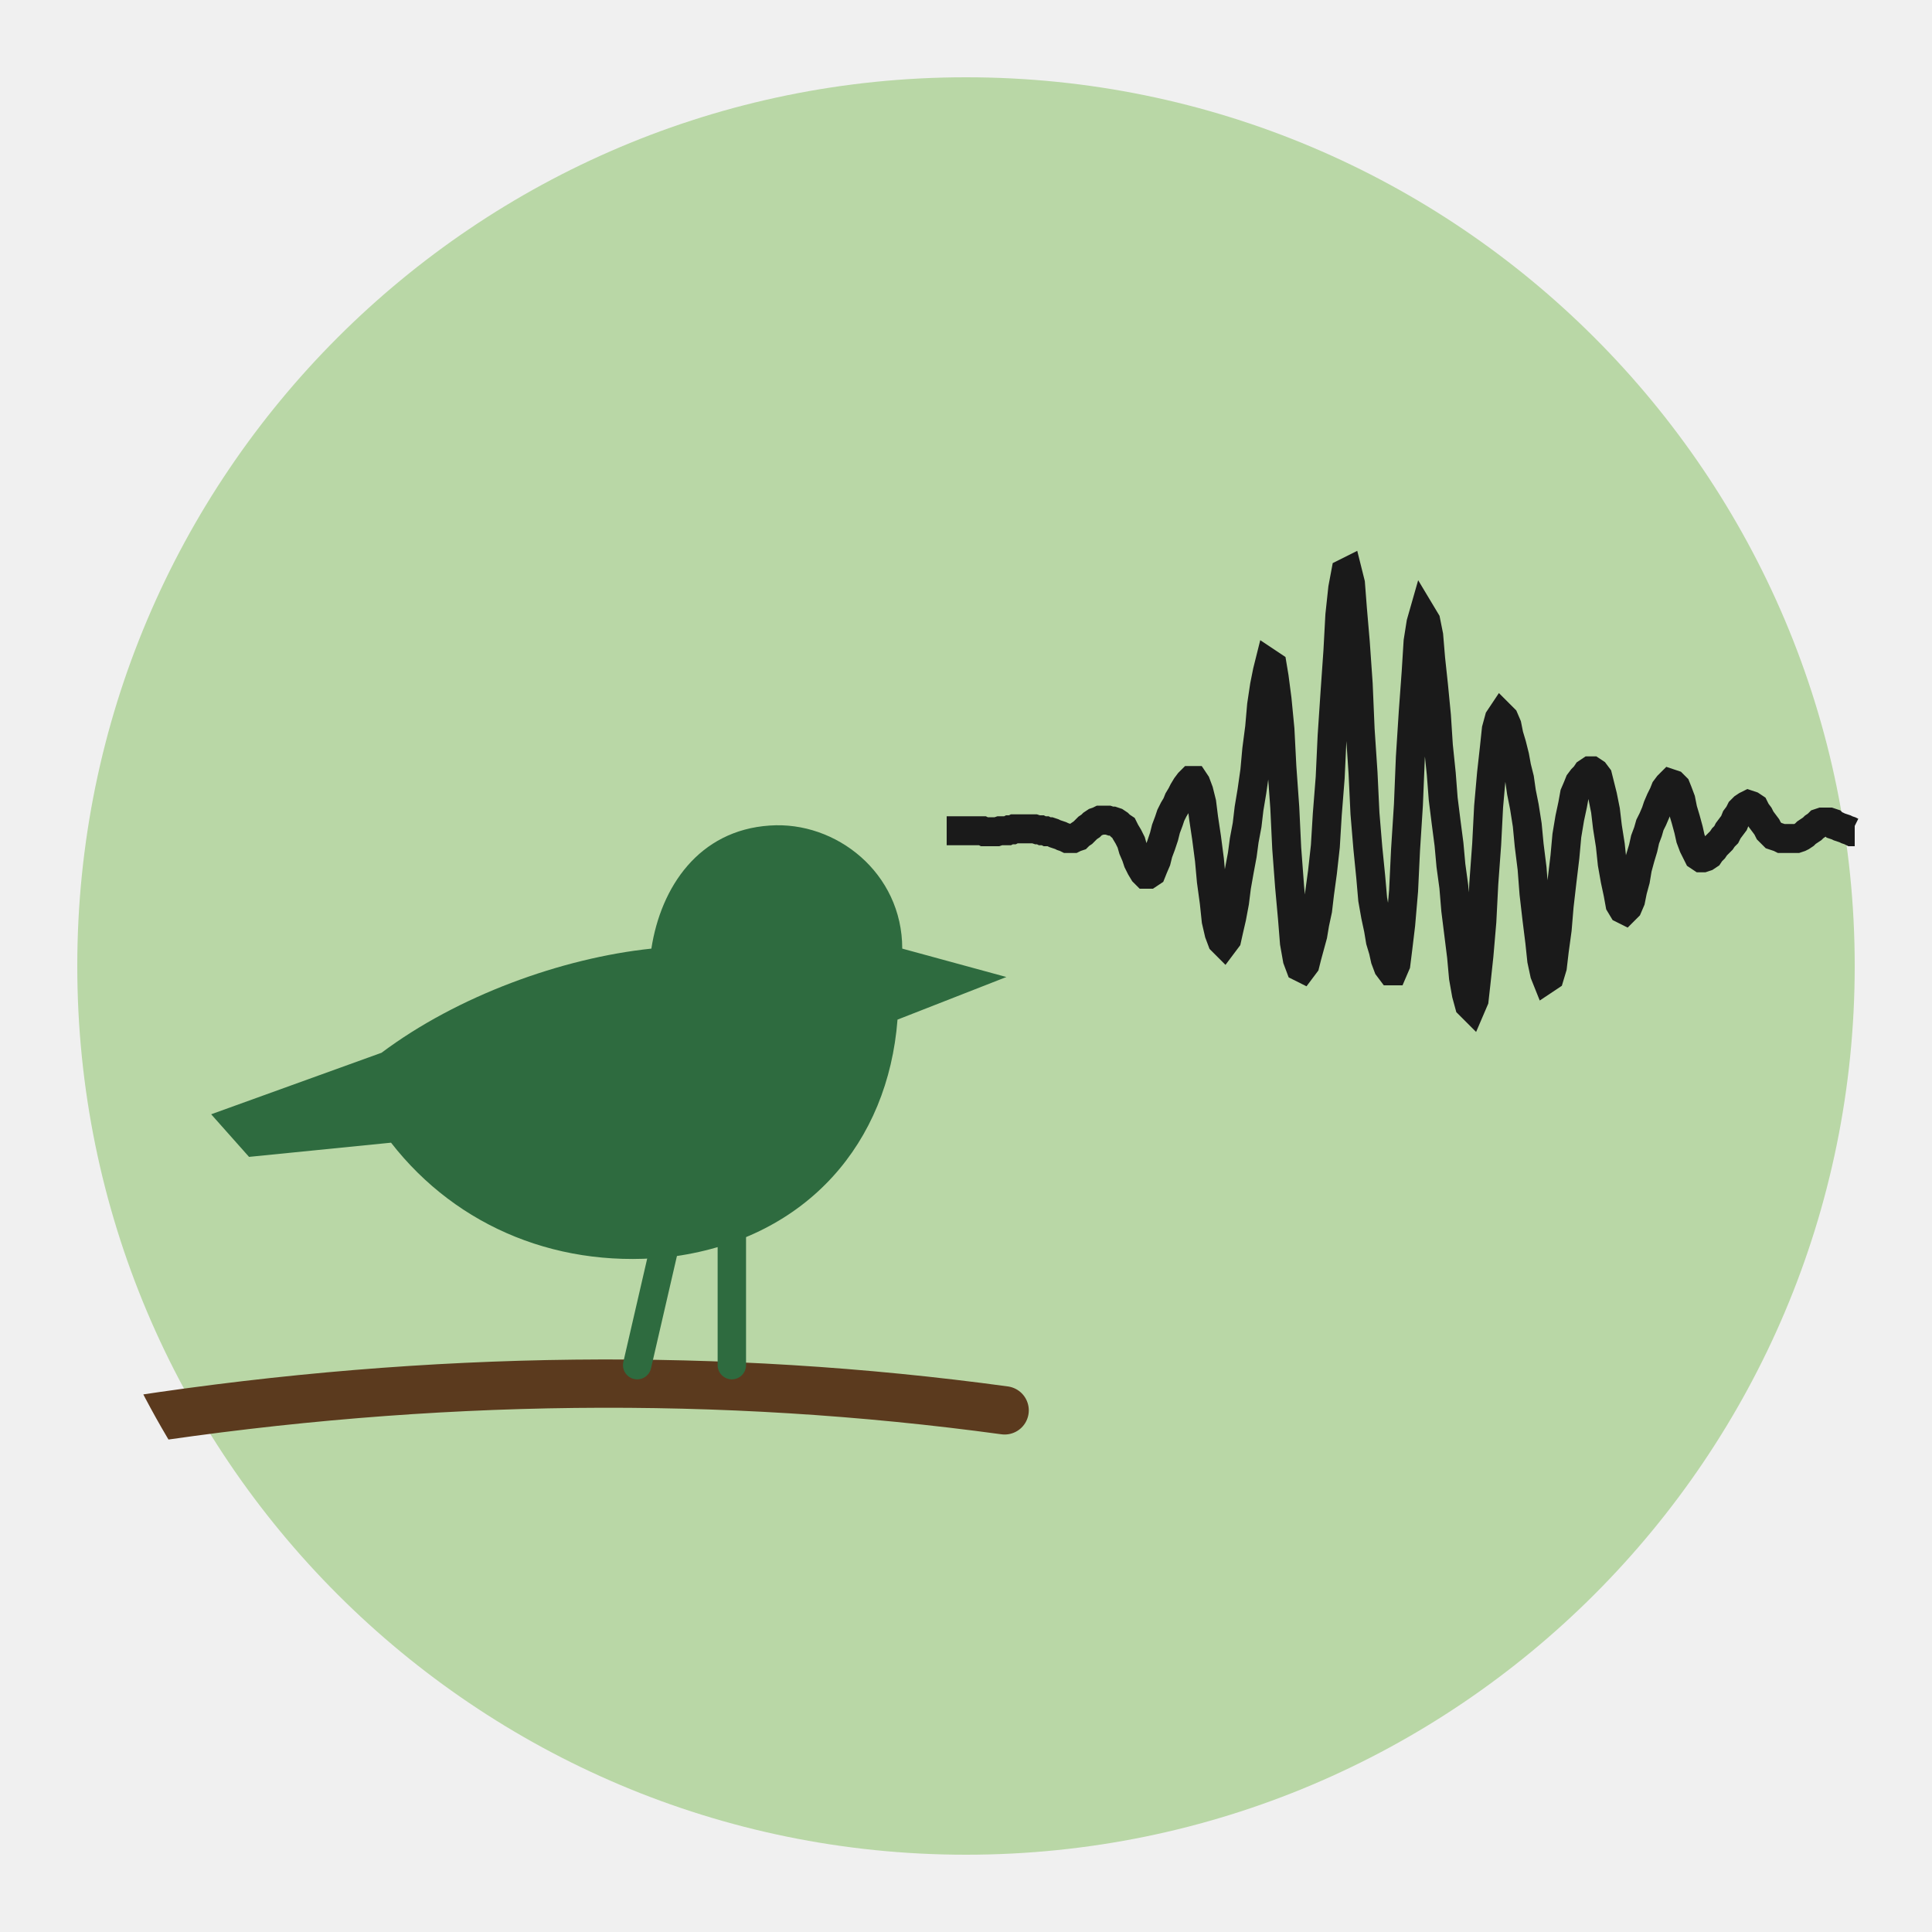
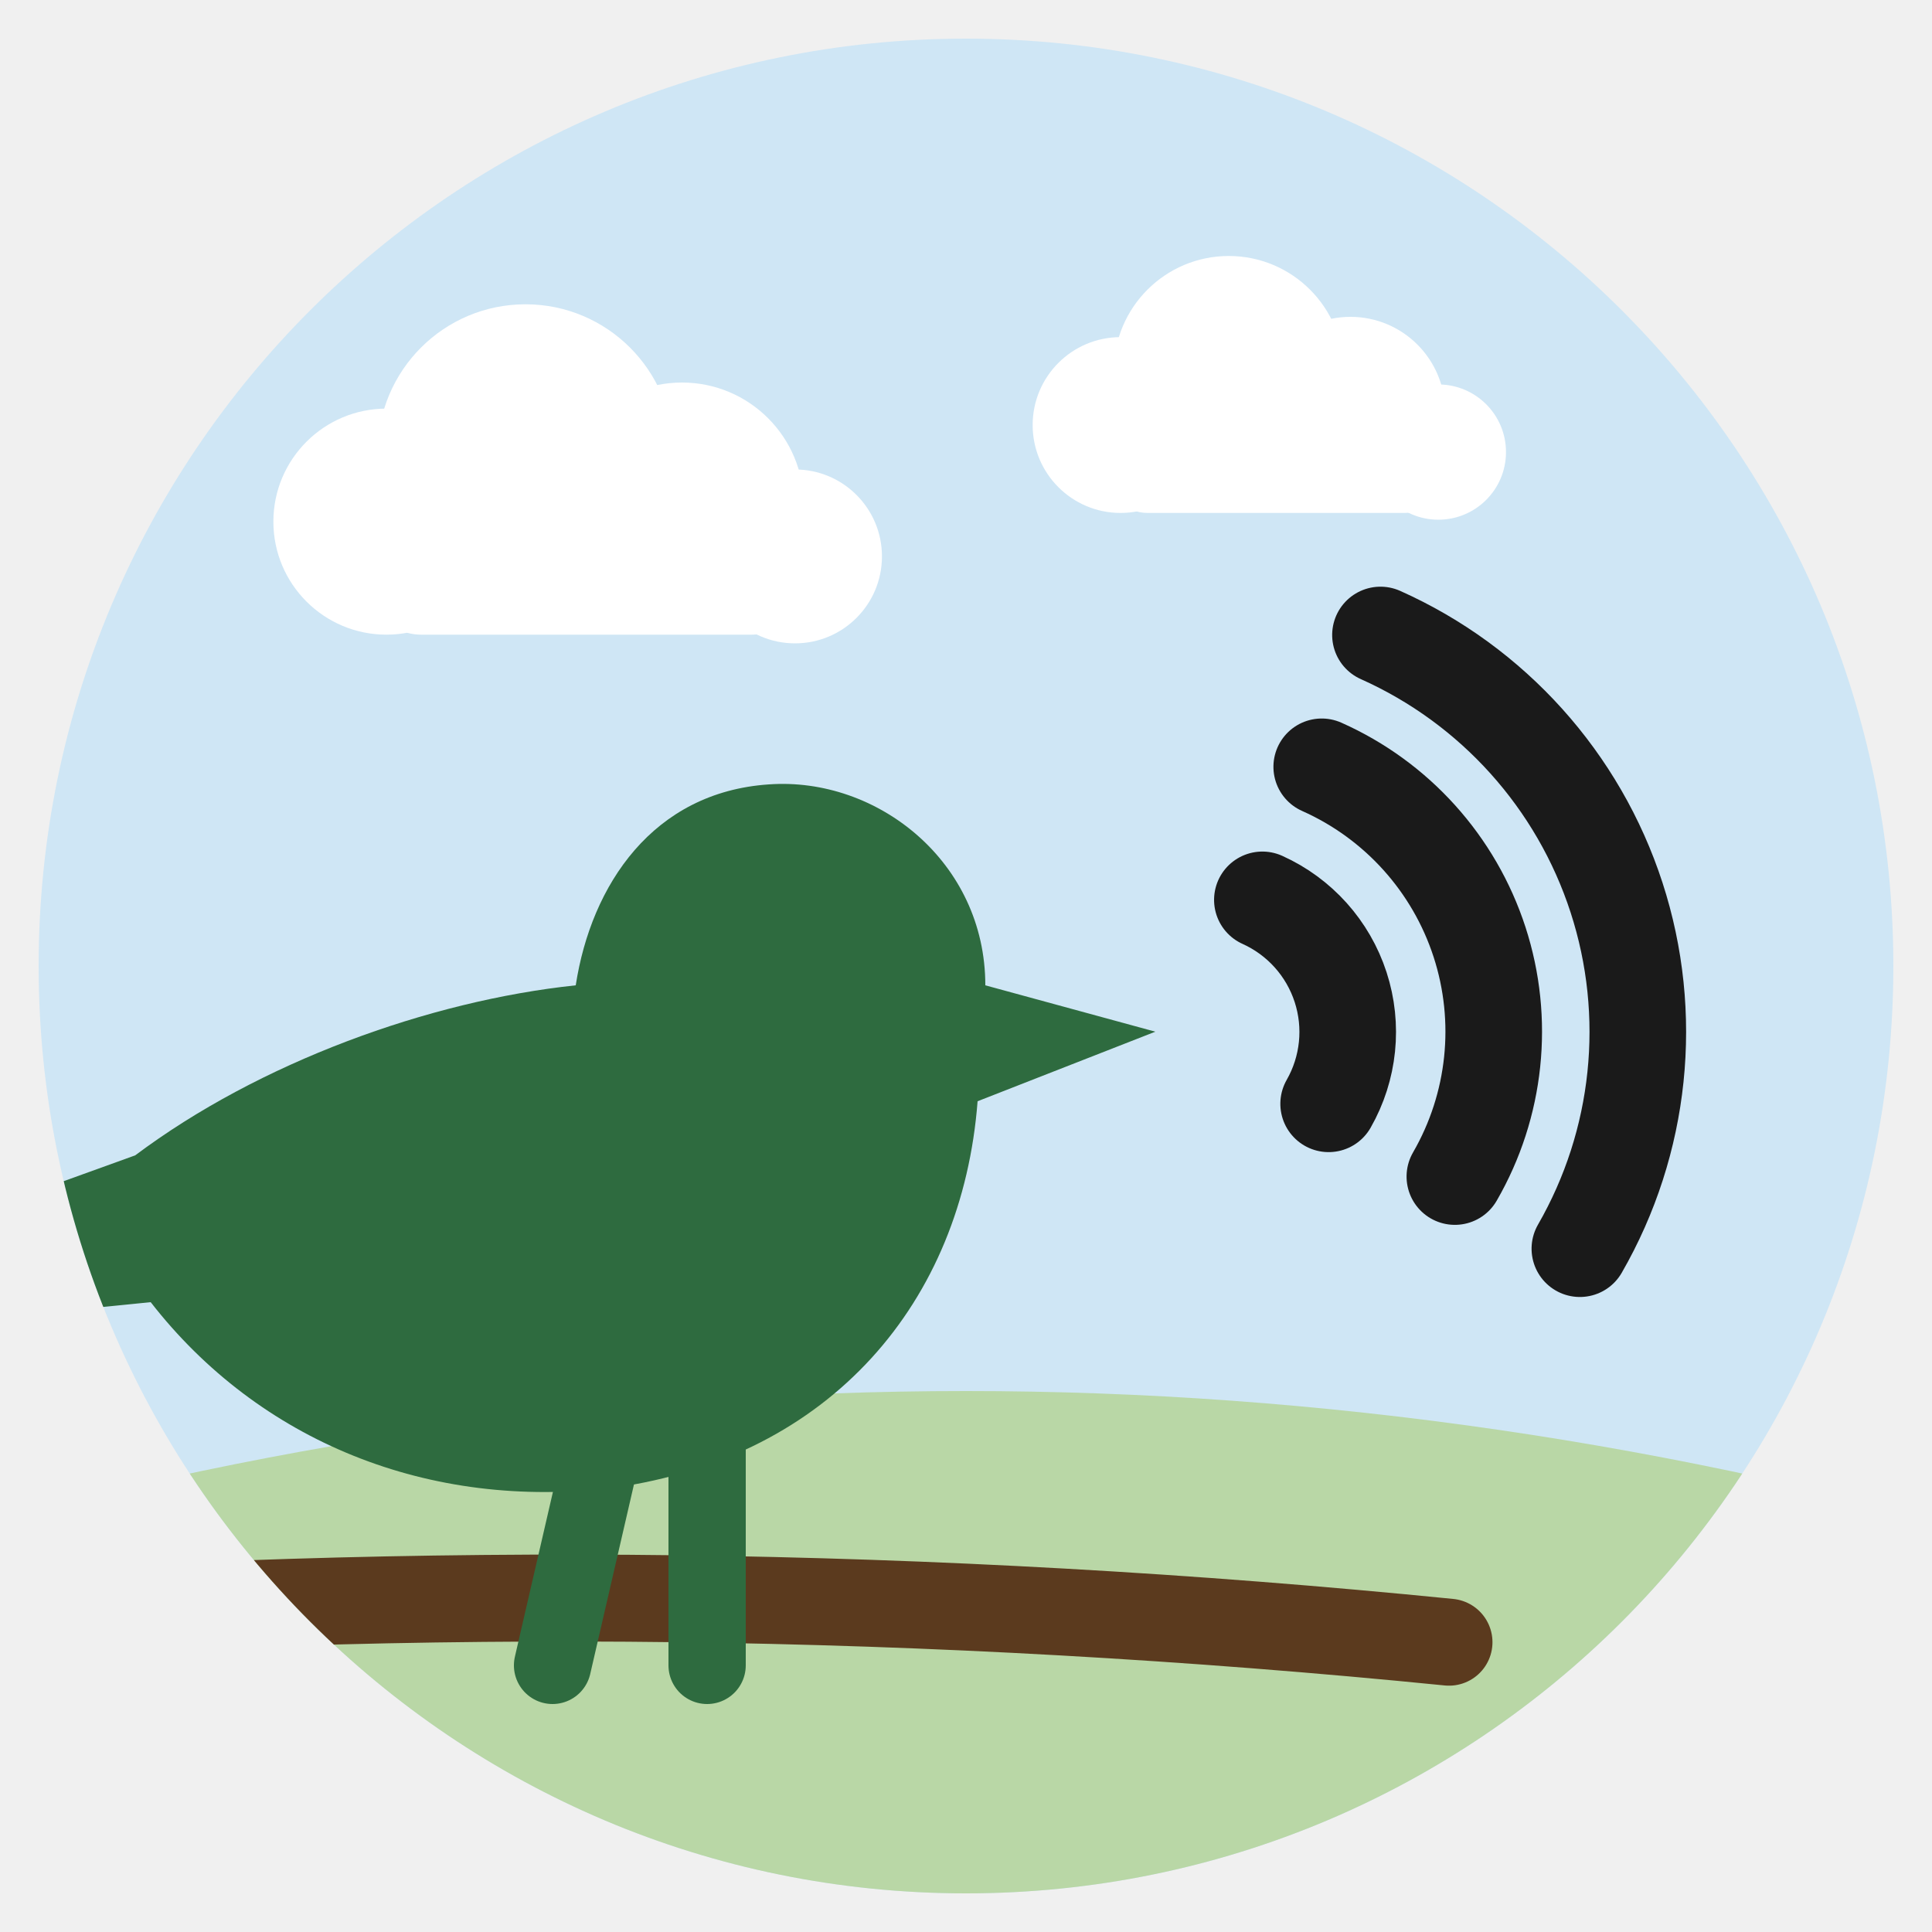
<svg xmlns="http://www.w3.org/2000/svg" viewBox="0 0 200 200">
  <defs>
    <clipPath id="c">
      <circle cx="100" cy="100" r="96" />
    </clipPath>
  </defs>
  <g clip-path="url(#c)">
-     <circle cx="100" cy="100" r="92" fill="#B9D7A6" />
-     <path d="M98.0 86.0 L98.3 86.0 L98.5 86.0 L98.8 86.0 L99.0 86.0 L99.3 86.0 L99.6 86.0 L99.8 86.0 L100.1 86.0 L100.3 86.0 L100.6 86.0 L100.9 86.0 L101.1 86.0 L101.4 86.0 L101.7 86.0 L101.9 86.1 L102.2 86.1 L102.4 86.1 L102.7 86.1 L103.0 86.1 L103.2 86.1 L103.5 86.0 L103.7 86.0 L104.0 86.0 L104.3 86.0 L104.5 85.9 L104.8 85.9 L105.0 85.8 L105.3 85.8 L105.6 85.8 L105.8 85.8 L106.1 85.8 L106.4 85.8 L106.6 85.8 L106.9 85.8 L107.1 85.8 L107.4 85.9 L107.7 85.9 L107.9 86.0 L108.2 86.0 L108.4 86.1 L108.7 86.1 L109.0 86.2 L109.2 86.3 L109.5 86.4 L109.8 86.5 L110.0 86.6 L110.3 86.7 L110.5 86.8 L110.8 86.8 L111.1 86.8 L111.3 86.7 L111.6 86.6 L111.8 86.4 L112.1 86.2 L112.4 85.9 L112.6 85.7 L112.9 85.5 L113.1 85.3 L113.4 85.1 L113.7 85.0 L113.9 84.9 L114.2 84.9 L114.5 84.9 L114.7 84.9 L115.0 85.0 L115.2 85.0 L115.5 85.1 L115.8 85.3 L116.0 85.5 L116.3 85.7 L116.5 86.1 L116.8 86.6 L117.1 87.2 L117.3 87.9 L117.6 88.6 L117.8 89.2 L118.1 89.8 L118.4 90.3 L118.6 90.5 L118.9 90.5 L119.2 90.3 L119.4 89.8 L119.7 89.1 L119.9 88.3 L120.2 87.5 L120.5 86.6 L120.7 85.8 L121.0 85.0 L121.2 84.4 L121.5 83.8 L121.8 83.3 L122.0 82.8 L122.3 82.3 L122.5 81.9 L122.8 81.4 L123.1 81.0 L123.3 80.8 L123.6 80.8 L123.8 81.1 L124.1 81.9 L124.4 83.1 L124.6 84.7 L124.9 86.7 L125.2 89.0 L125.4 91.2 L125.7 93.4 L125.9 95.3 L126.2 96.6 L126.5 97.4 L126.7 97.6 L127.0 97.2 L127.2 96.3 L127.5 95.0 L127.8 93.4 L128.0 91.8 L128.3 90.1 L128.6 88.5 L128.8 87.0 L129.1 85.4 L129.3 83.7 L129.6 81.9 L129.9 79.8 L130.1 77.6 L130.4 75.3 L130.6 73.0 L130.9 71.0 L131.2 69.5 L131.4 68.7 L131.7 68.9 L131.9 70.1 L132.2 72.4 L132.5 75.5 L132.7 79.4 L133.0 83.6 L133.2 87.8 L133.5 91.8 L133.8 95.1 L134.0 97.6 L134.3 99.3 L134.6 100.1 L134.8 100.2 L135.1 99.8 L135.3 99.0 L135.6 97.9 L135.9 96.8 L136.1 95.6 L136.4 94.2 L136.6 92.5 L136.9 90.3 L137.2 87.6 L137.4 84.3 L137.7 80.5 L137.9 76.2 L138.2 71.7 L138.5 67.4 L138.7 63.7 L139.0 60.9 L139.3 59.3 L139.5 59.2 L139.8 60.4 L140.0 63.0 L140.3 66.5 L140.6 70.8 L140.8 75.5 L141.1 80.0 L141.3 84.2 L141.6 87.8 L141.9 90.8 L142.1 93.1 L142.4 94.8 L142.7 96.2 L142.9 97.4 L143.2 98.4 L143.4 99.3 L143.7 100.1 L144.0 100.5 L144.2 100.5 L144.5 99.8 L144.7 98.2 L145.0 95.7 L145.3 92.2 L145.5 88.0 L145.8 83.3 L146.0 78.4 L146.3 73.7 L146.6 69.6 L146.8 66.4 L147.1 64.5 L147.3 63.8 L147.6 64.3 L147.9 65.8 L148.1 68.2 L148.4 71.0 L148.7 74.1 L148.9 77.2 L149.2 80.1 L149.4 82.7 L149.7 85.1 L150.0 87.4 L150.2 89.6 L150.5 91.8 L150.7 94.2 L151.0 96.6 L151.3 99.0 L151.5 101.2 L151.8 102.9 L152.1 104.0 L152.3 104.2 L152.6 103.5 L152.8 101.7 L153.1 98.9 L153.4 95.4 L153.6 91.5 L153.9 87.4 L154.1 83.5 L154.4 80.1 L154.7 77.4 L154.9 75.5 L155.2 74.4 L155.4 74.1 L155.7 74.4 L156.0 75.1 L156.2 76.1 L156.5 77.1 L156.8 78.3 L157.0 79.4 L157.3 80.6 L157.5 82.0 L157.8 83.5 L158.1 85.4 L158.3 87.5 L158.6 89.9 L158.8 92.5 L159.1 95.1 L159.4 97.5 L159.6 99.4 L159.9 100.8 L160.1 101.3 L160.4 101.1 L160.7 100.1 L160.9 98.4 L161.2 96.2 L161.4 93.8 L161.7 91.2 L162.0 88.7 L162.2 86.5 L162.5 84.7 L162.8 83.3 L163.0 82.2 L163.3 81.5 L163.5 81.0 L163.8 80.6 L164.1 80.3 L164.3 80.0 L164.6 79.8 L164.8 79.8 L165.1 80.0 L165.4 80.4 L165.6 81.2 L165.9 82.4 L166.2 83.9 L166.4 85.6 L166.7 87.5 L166.9 89.4 L167.2 91.1 L167.5 92.5 L167.7 93.6 L168.0 94.1 L168.2 94.2 L168.5 93.9 L168.8 93.2 L169.0 92.2 L169.3 91.1 L169.5 89.9 L169.8 88.8 L170.1 87.8 L170.3 86.9 L170.6 86.1 L170.8 85.4 L171.1 84.8 L171.4 84.1 L171.6 83.5 L171.9 82.8 L172.2 82.2 L172.4 81.7 L172.7 81.3 L172.9 81.1 L173.2 81.2 L173.5 81.5 L173.7 82.0 L174.0 82.8 L174.2 83.8 L174.5 84.8 L174.8 85.9 L175.0 86.8 L175.3 87.6 L175.6 88.2 L175.8 88.6 L176.1 88.8 L176.3 88.8 L176.6 88.7 L176.9 88.5 L177.1 88.2 L177.4 87.9 L177.6 87.6 L177.9 87.3 L178.2 87.0 L178.4 86.7 L178.7 86.4 L178.9 86.0 L179.2 85.6 L179.5 85.2 L179.7 84.7 L180.0 84.3 L180.2 83.9 L180.5 83.6 L180.8 83.4 L181.0 83.3 L181.3 83.4 L181.6 83.6 L181.8 84.0 L182.1 84.4 L182.3 84.8 L182.6 85.2 L182.9 85.6 L183.1 86.0 L183.4 86.3 L183.6 86.5 L183.9 86.6 L184.2 86.7 L184.4 86.8 L184.7 86.8 L184.9 86.8 L185.2 86.8 L185.5 86.8 L185.7 86.8 L186.0 86.8 L186.3 86.7 L186.5 86.6 L186.8 86.4 L187.0 86.2 L187.3 86.0 L187.6 85.8 L187.8 85.6 L188.1 85.4 L188.3 85.2 L188.6 85.1 L188.9 85.1 L189.1 85.1 L189.4 85.1 L189.7 85.2 L189.9 85.4 L190.2 85.5 L190.4 85.6 L190.7 85.7 L191.0 85.8 L191.2 85.9 L191.5 86.0 L191.7 86.1 L192.0 86.1" stroke="#1A1A1A" stroke-width="3" fill="none" />
-     <path d="M14 147 Q60 140 104 146" stroke="#5B3A1E" stroke-width="5" fill="none" stroke-linecap="round" />
-     <g transform="translate(64 108) rotate(0) scale(0.98) translate(-50 -45)">
+     <circle cx="100" cy="100" r="96" fill="#CFE6F5" />
+     <path d="M-10 160 Q100 128 210 160 L210 210 L-10 210 Z" fill="#B9D7A6" />
+     <circle cx="40.0" cy="54.0" r="11.7" fill="#FFFFFF" />
+     <circle cx="54.4" cy="46.8" r="15.3" fill="#FFFFFF" />
+     <circle cx="70.6" cy="52.2" r="12.6" fill="#FFFFFF" />
+     <circle cx="82.3" cy="57.6" r="9.0" fill="#FFFFFF" />
+     <rect x="38.2" y="54.0" width="45.0" height="11.7" rx="5.4" fill="#FFFFFF" />
+     <circle cx="116.0" cy="44.0" r="9.1" fill="#FFFFFF" />
+     <circle cx="127.2" cy="38.4" r="11.9" fill="#FFFFFF" />
+     <circle cx="139.8" cy="42.6" r="9.8" fill="#FFFFFF" />
+     <circle cx="148.9" cy="46.8" r="7.0" fill="#FFFFFF" />
+     <rect x="114.6" y="44.0" width="35.0" height="9.1" rx="4.2" fill="#FFFFFF" />
+     <path d="M-10 168 Q70 162 150 170" stroke="#5B3A1E" stroke-width="9" fill="none" stroke-linecap="round" />
+     <g transform="translate(54 118) scale(1.6) translate(-50 -45)">
      <path d="M91 38 L80 35 C80 27 73 21.5 66 22 C58.5 22.5 54.5 28.5 53.5 35 C44 36 33 40 25 46 L7 52.5 L11 57 L26 55.5 C33 64.5 44 69 56 67.5 C70 65.5 78.5 55.5 79.5 42.5 Z" fill="#2E6B3F" />
-       <path d="M55 66 L52 79 M62 65 L62 79" stroke="#2E6B3F" stroke-width="3" stroke-linecap="round" fill="none" />
+       <path d="M55 66 L52 79 M62 65 L62 79" stroke="#2E6B3F" stroke-width="5" stroke-linecap="round" fill="none" />
+     </g>
+     <g transform="rotate(-18 124.6 106.8)">
+       <path d="M134.6 95.7 A15 15 0 0 1 134.6 117.9" stroke="#1A1A1A" stroke-width="10" fill="none" stroke-linecap="round" />
+       <path d="M144.7 84.5 A30 30 0 0 1 144.7 129.1" stroke="#1A1A1A" stroke-width="10" fill="none" stroke-linecap="round" />
+       <path d="M154.7 73.4 A45 45 0 0 1 154.7 140.2" stroke="#1A1A1A" stroke-width="10" fill="none" stroke-linecap="round" />
    </g>
  </g>
</svg>
